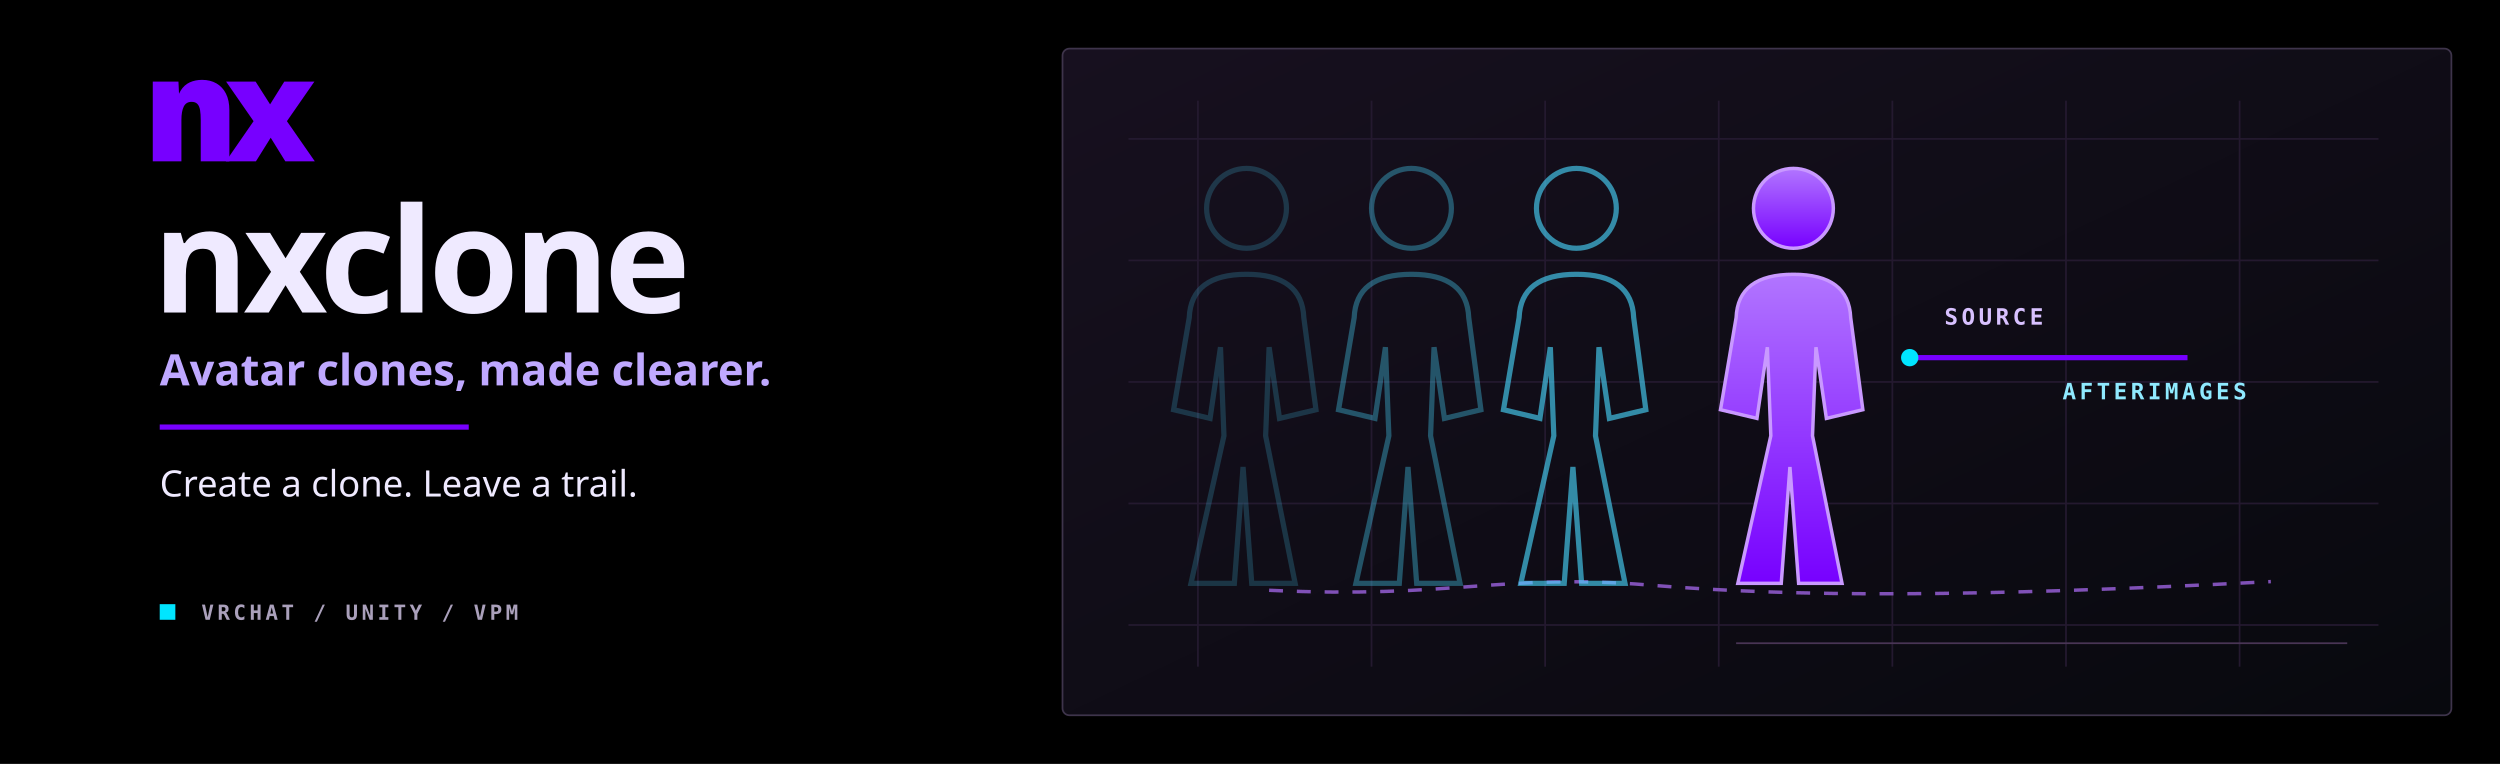
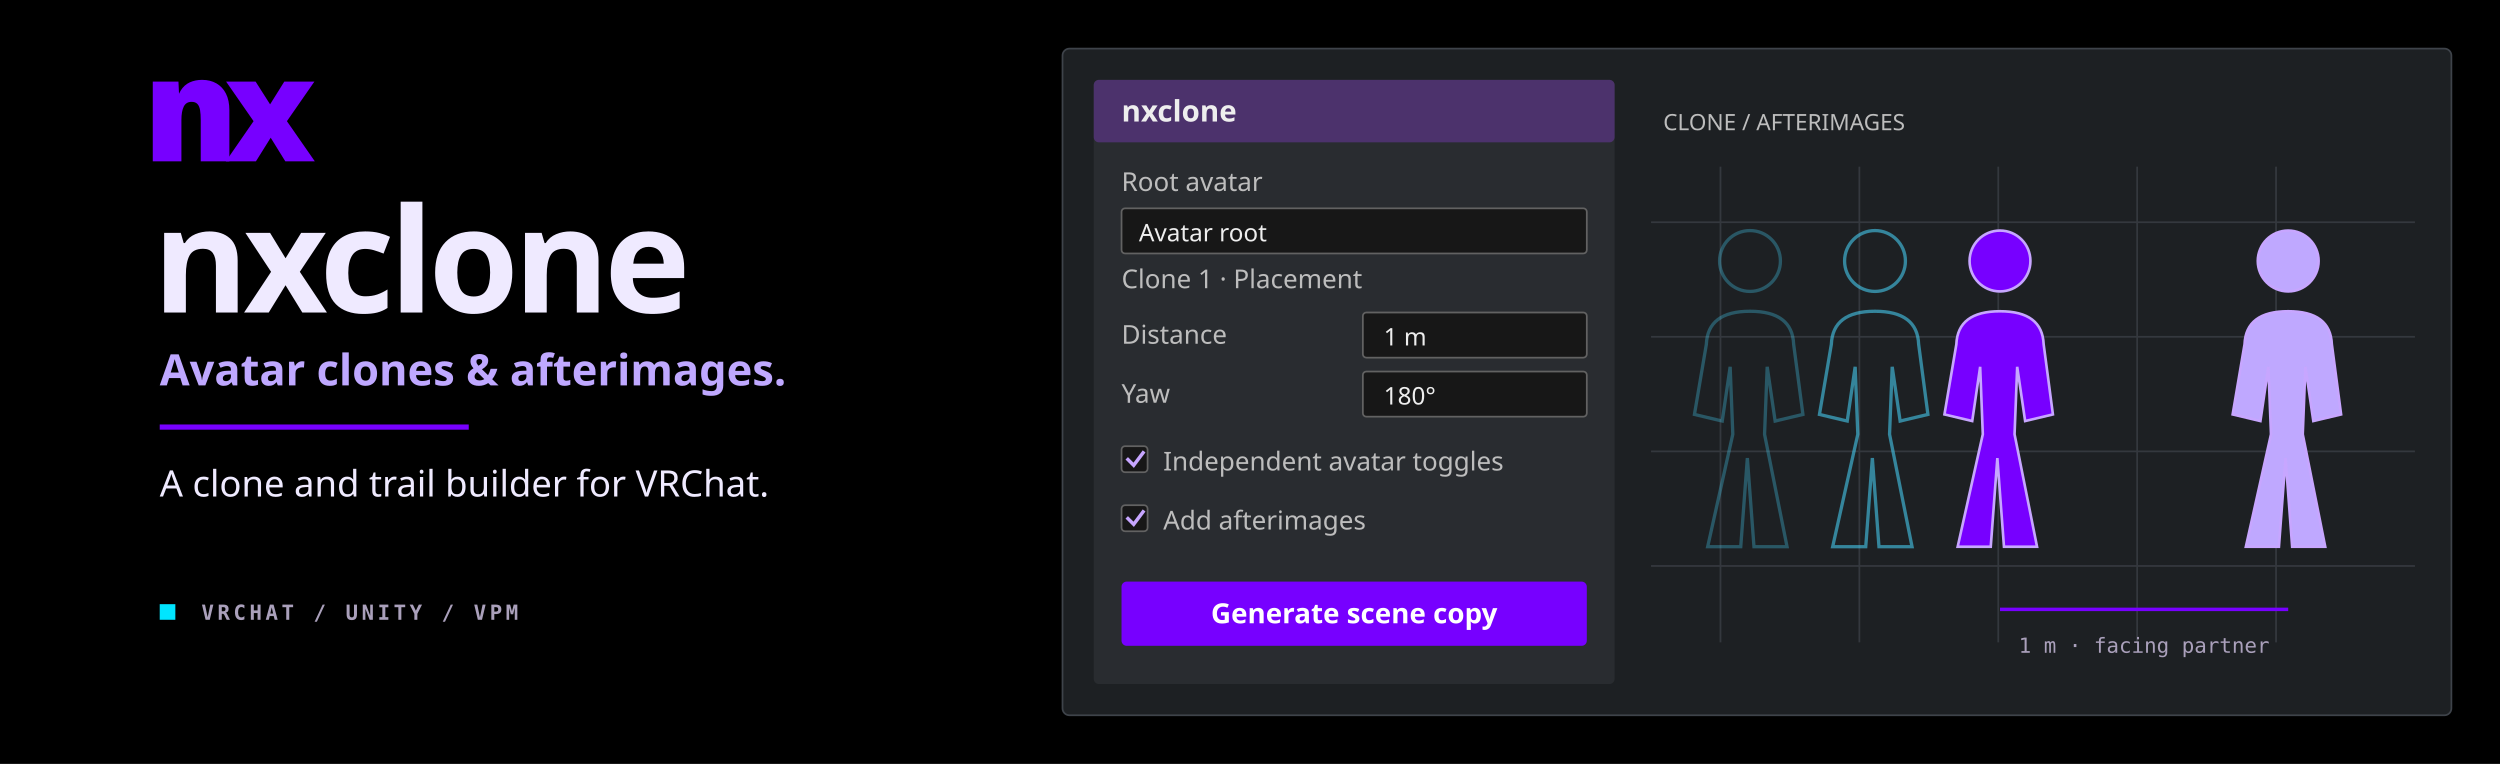
<svg xmlns="http://www.w3.org/2000/svg" viewBox="0 0 1440 440" role="img" aria-labelledby="title desc">
  <defs>
-     <linearGradient id="panel" x2="1" y2="1">
-       <stop stop-color="#17101f" />
-       <stop offset="1" stop-color="#08090e" />
-     </linearGradient>
-     <linearGradient id="main" x2="0" y2="1">
-       <stop stop-color="#b175ff" />
-       <stop offset="1" stop-color="#7700ff" />
-     </linearGradient>
    <symbol id="figure" viewBox="0 0 126 260">
      <circle cx="63" cy="32" r="23" />
      <path d="M30 95Q31 70 63 70Q95 70 96 95L103 148L82 153L76 112L74 163L91 248H66L61 181L56 248H31L50 163L48 112L42 153L21 148Z" />
    </symbol>
  </defs>
  <rect width="1440" height="440" fill="#000" />
  <g aria-label="NX" transform="translate(88 46) scale(.085)">
    <g fill="#7700FF" transform="translate(-56 552) scale(1 -1)">
      <path d="M56 0V540H230L238 368L214 370Q220 439 244.5 478.5Q269 518 306.5 535Q344 552 390 552Q446 552 487.5 528Q529 504 552 458.5Q575 413 575 347V0H381V280Q381 319 376.5 346.5Q372 374 358.5 388.5Q345 403 319 403Q282 403 266 371Q250 339 250 280V0Z" />
      <path d="M551 0 739 272 553 540H753L851 386 947 540H1151L965 272L1154 0H954L855 160 755 0Z" />
    </g>
  </g>
  <text x="88" y="180" fill="#efeaff" font-family="system-ui,sans-serif" font-size="84" font-weight="800" letter-spacing="-3">nxclone</text>
-   <text x="92" y="222" fill="#bfa8ff" font-family="system-ui,sans-serif" font-size="25" font-weight="600">Avatar clones, made clearer.</text>
+   <text x="92" y="222" fill="#bfa8ff" font-family="system-ui,sans-serif" font-size="25" font-weight="600">Avatar clones &amp; afterimages.</text>
  <path d="M92 246H270" stroke="#7700ff" stroke-width="3" />
-   <text x="92" y="286" fill="#efeaff" font-family="system-ui,sans-serif" font-size="21">Create a clone. Leave a trail.</text>
+   <text x="92" y="286" fill="#efeaff" font-family="system-ui,sans-serif" font-size="21">A clone and trail builder for VRChat.</text>
  <rect x="92" y="348" width="9" height="9" fill="#00e5ff" />
  <text x="116" y="357" fill="#aaa0bb" font-family="ui-monospace,monospace" font-size="12" font-weight="700" letter-spacing="2">VRCHAT / UNITY / VPM</text>
-   <rect x="612" y="28" width="800" height="384" rx="4" fill="url(#panel)" stroke="#3e344b" />
-   <g fill="none" stroke="#24192f" stroke-width="1">
-     <path d="M650 80H1370M650 150H1370M650 220H1370M650 290H1370M650 360H1370M690 58V384M790 58V384M890 58V384M990 58V384M1090 58V384M1190 58V384M1290 58V384" />
+   <rect x="612" y="28" width="800" height="384" rx="4" fill="#1d2023" stroke="#3e434a" />
+   <g font-family="system-ui,sans-serif">
+     <rect x="630" y="46" width="300" height="348" rx="3" fill="#292c30" />
+     <rect x="630" y="46" width="300" height="36" rx="3" fill="#4c326c" />
+     <text x="646" y="70" fill="#eee" font-size="17" font-weight="600">nxclone</text>
+     <g fill="#bdbdbd" font-size="15">
+       <text x="646" y="110">Root avatar</text>
+       <text x="646" y="166">Clone 1 · Placement</text>
+       <text x="646" y="198">Distance</text>
+       <text x="646" y="232">Yaw</text>
+       <text x="670" y="271">Independent avatar toggles</text>
+       <text x="670" y="305">Add afterimages</text>
+     </g>
+     <g fill="#171717" stroke="#626262">
+       <rect x="646" y="120" width="268" height="26" rx="2" />
+       <rect x="785" y="180" width="129" height="26" rx="2" />
+       <rect x="785" y="214" width="129" height="26" rx="2" />
+       <rect x="646" y="257" width="15" height="15" rx="2" />
+       <rect x="646" y="291" width="15" height="15" rx="2" />
+     </g>
+     <g fill="#eee" font-size="14">
+       <text x="656" y="139">Avatar root</text>
+       <text x="797" y="199">1 m</text>
+       <text x="797" y="233">180°</text>
+     </g>
+     <g fill="none" stroke="#c7a6ff" stroke-width="2">
+       <path d="m649 264 4 4 6-8m-10 38 4 4 6-8" />
+     </g>
+     <rect x="646" y="335" width="268" height="37" rx="3" fill="#7700ff" />
+     <text x="780" y="359" text-anchor="middle" fill="white" font-size="16" font-weight="600">Generate scene copy</text>
+     <text x="958" y="75" fill="#bdbdbd" font-size="13">CLONE / AFTERIMAGES</text>
  </g>
-   <path d="M731 340C837 345 865 330 950 337S1135 344 1308 335" fill="none" stroke="#8051b7" stroke-width="2" stroke-dasharray="8 8" />
-   <use href="#figure" x="655" y="88" width="126" height="260" fill="none" stroke="#48d9ff" stroke-width="3" opacity=".2" />
-   <use href="#figure" x="750" y="88" width="126" height="260" fill="none" stroke="#48d9ff" stroke-width="3" opacity=".35" />
-   <use href="#figure" x="845" y="88" width="126" height="260" fill="none" stroke="#48d9ff" stroke-width="3" opacity=".62" />
-   <use href="#figure" x="970" y="88" width="126" height="260" fill="url(#main)" stroke="#c999ff" stroke-width="2" />
-   <path d="M1100 206H1260" fill="none" stroke="#7700ff" stroke-width="3" />
-   <circle cx="1100" cy="206" r="5" fill="#00e5ff" />
-   <text x="1120" y="187" fill="#d8c1ff" font-family="ui-monospace,monospace" font-size="13" font-weight="700" letter-spacing="2">SOURCE</text>
-   <text x="1188" y="230" fill="#8feaff" font-family="ui-monospace,monospace" font-size="13" font-weight="700" letter-spacing="2">AFTERIMAGES</text>
-   <rect x="1000" y="370" width="352" height="1" fill="#493555" />
+   <g fill="none" stroke="#34383e" stroke-width="1">
+     <path d="M951 128H1391M951 194H1391M951 260H1391M951 326H1391M991 96V370M1071 96V370M1151 96V370M1231 96V370M1311 96V370" />
+   </g>
+   <use href="#figure" x="960" y="116" width="96" height="218" fill="none" stroke="#48d9ff" stroke-width="2.5" opacity=".3" />
+   <use href="#figure" x="1032" y="116" width="96" height="218" fill="none" stroke="#48d9ff" stroke-width="2.5" opacity=".55" />
+   <use href="#figure" x="1104" y="116" width="96" height="218" fill="#7700ff" stroke="#c7a6ff" stroke-width="2" />
+   <use href="#figure" x="1270" y="116" width="96" height="218" fill="#bfa8ff" stroke="#c7a6ff" stroke-width="2" />
+   <path d="M1152 351H1318" stroke="#7700ff" stroke-width="2" />
+   <text x="1235" y="376" text-anchor="middle" fill="#aaa0bb" font-family="ui-monospace,monospace" font-size="12">1 m · facing partner</text>
</svg>
